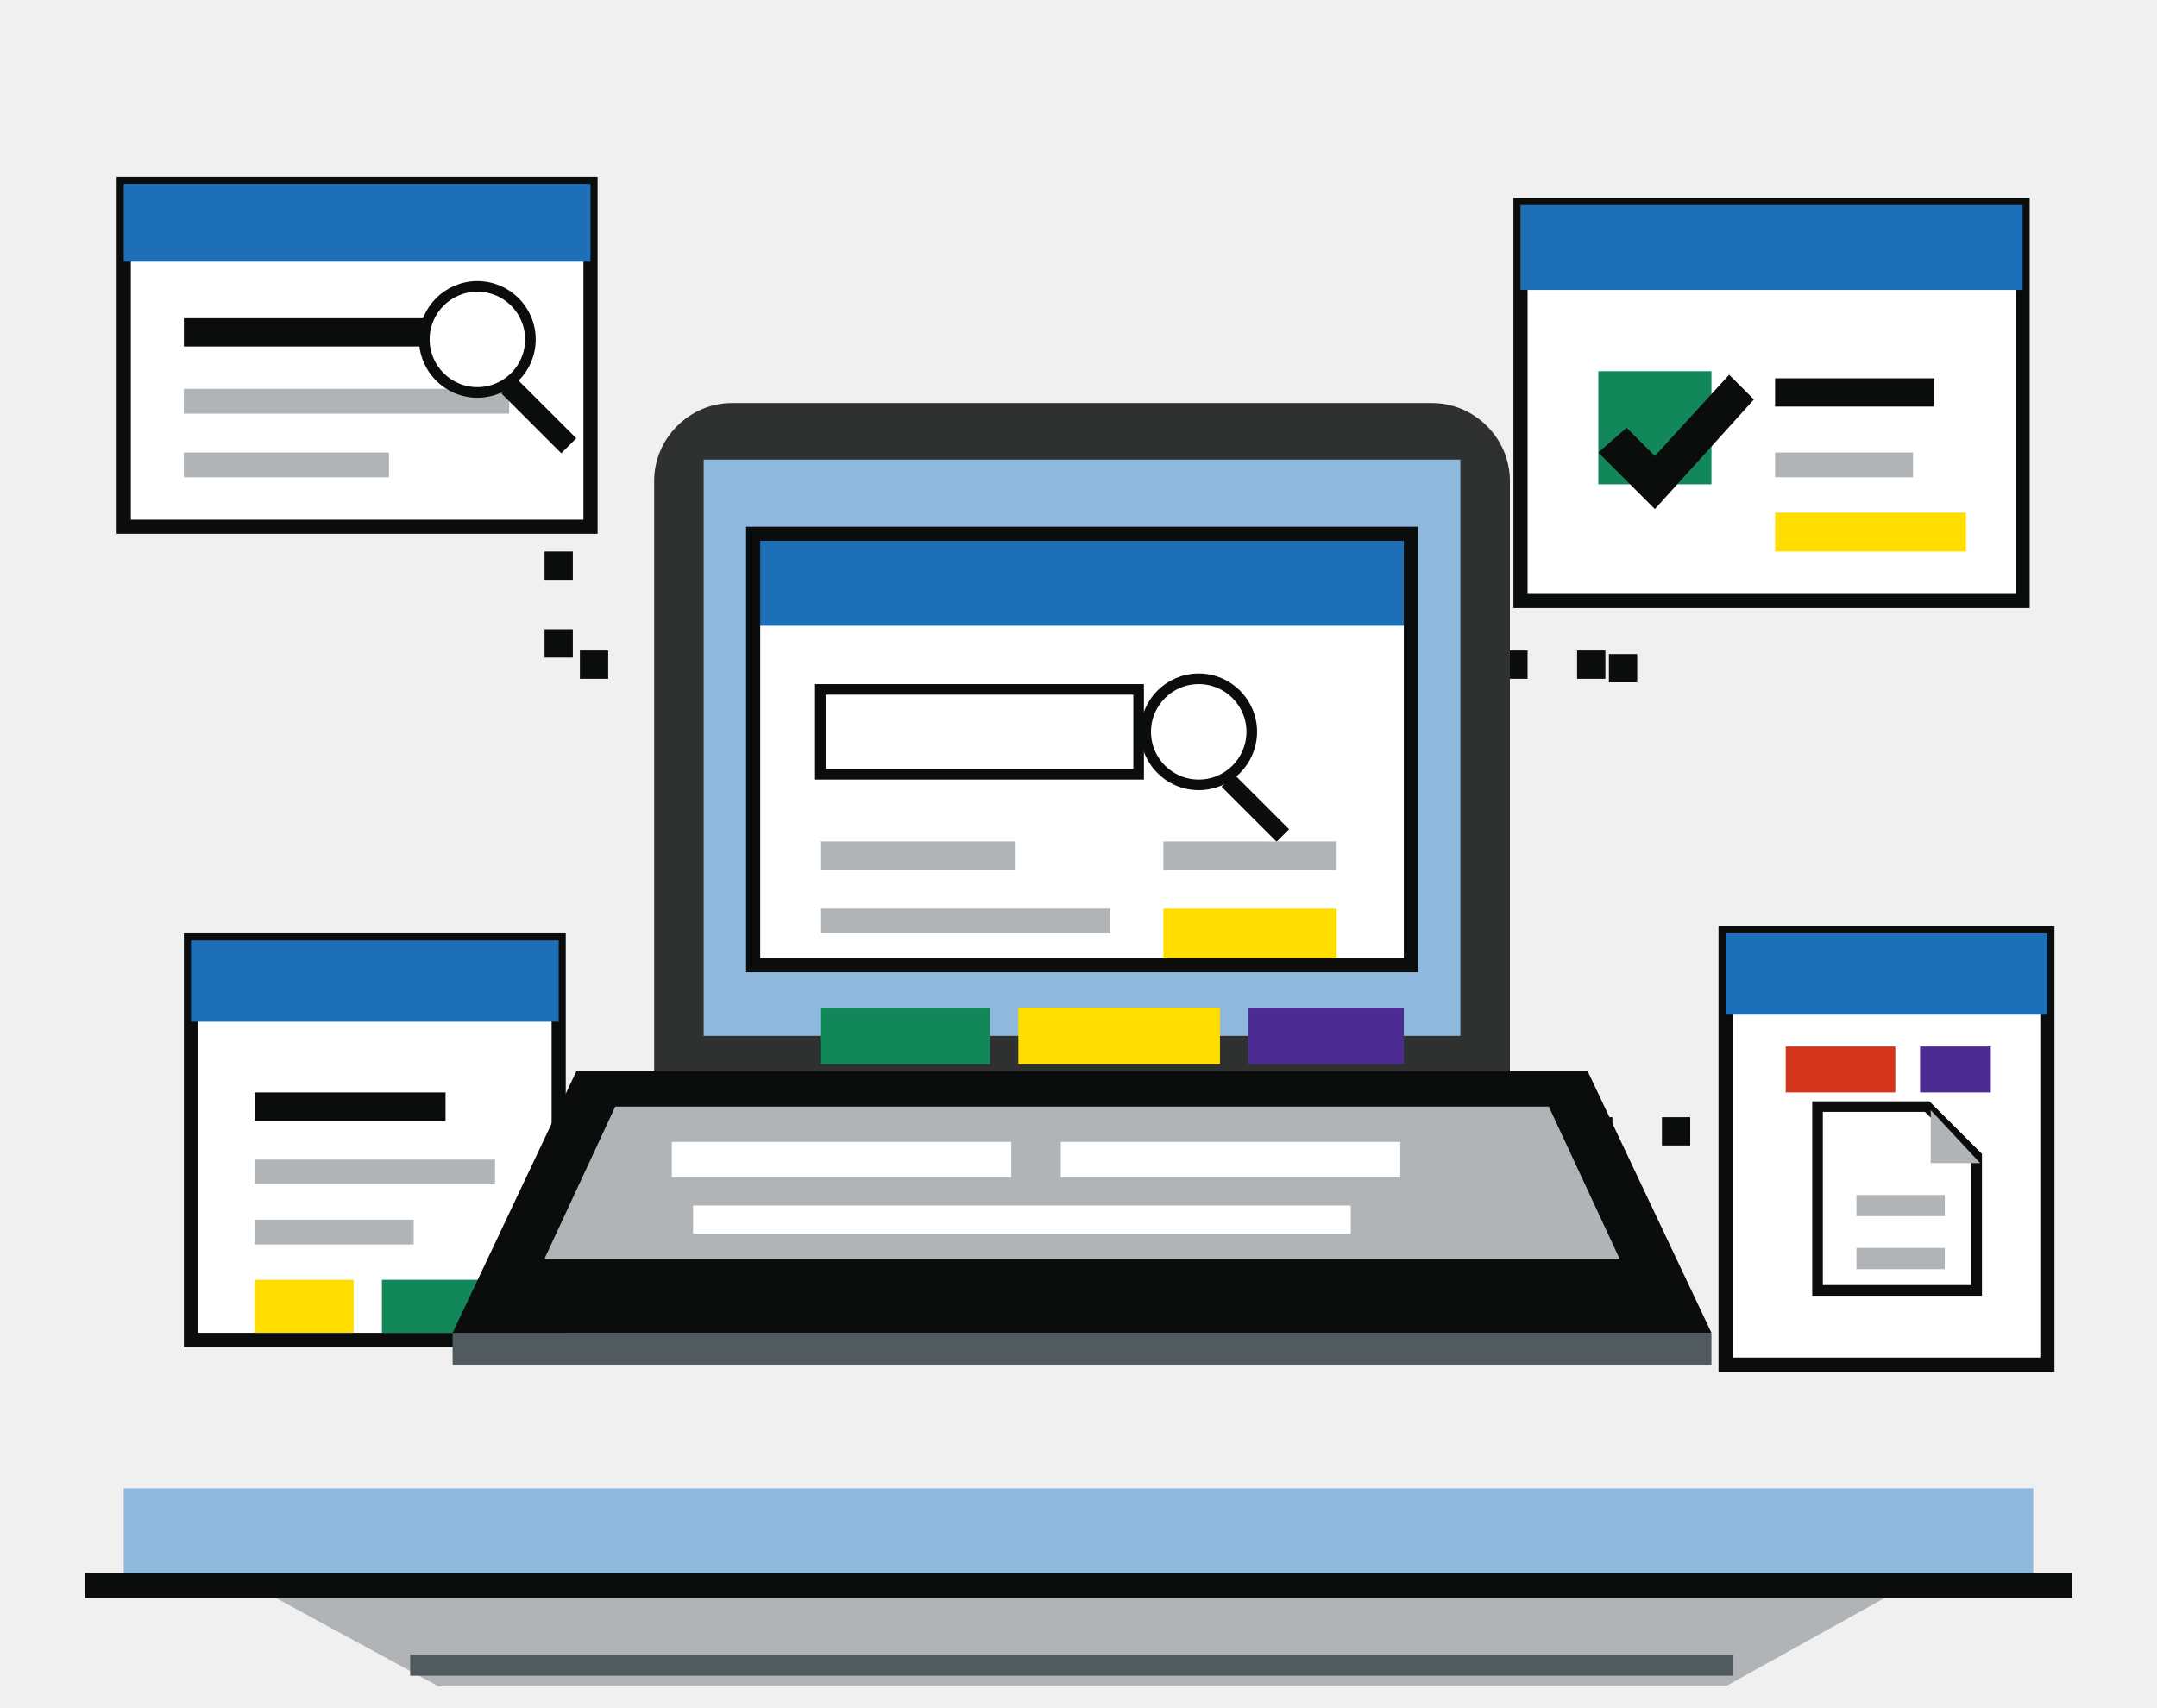
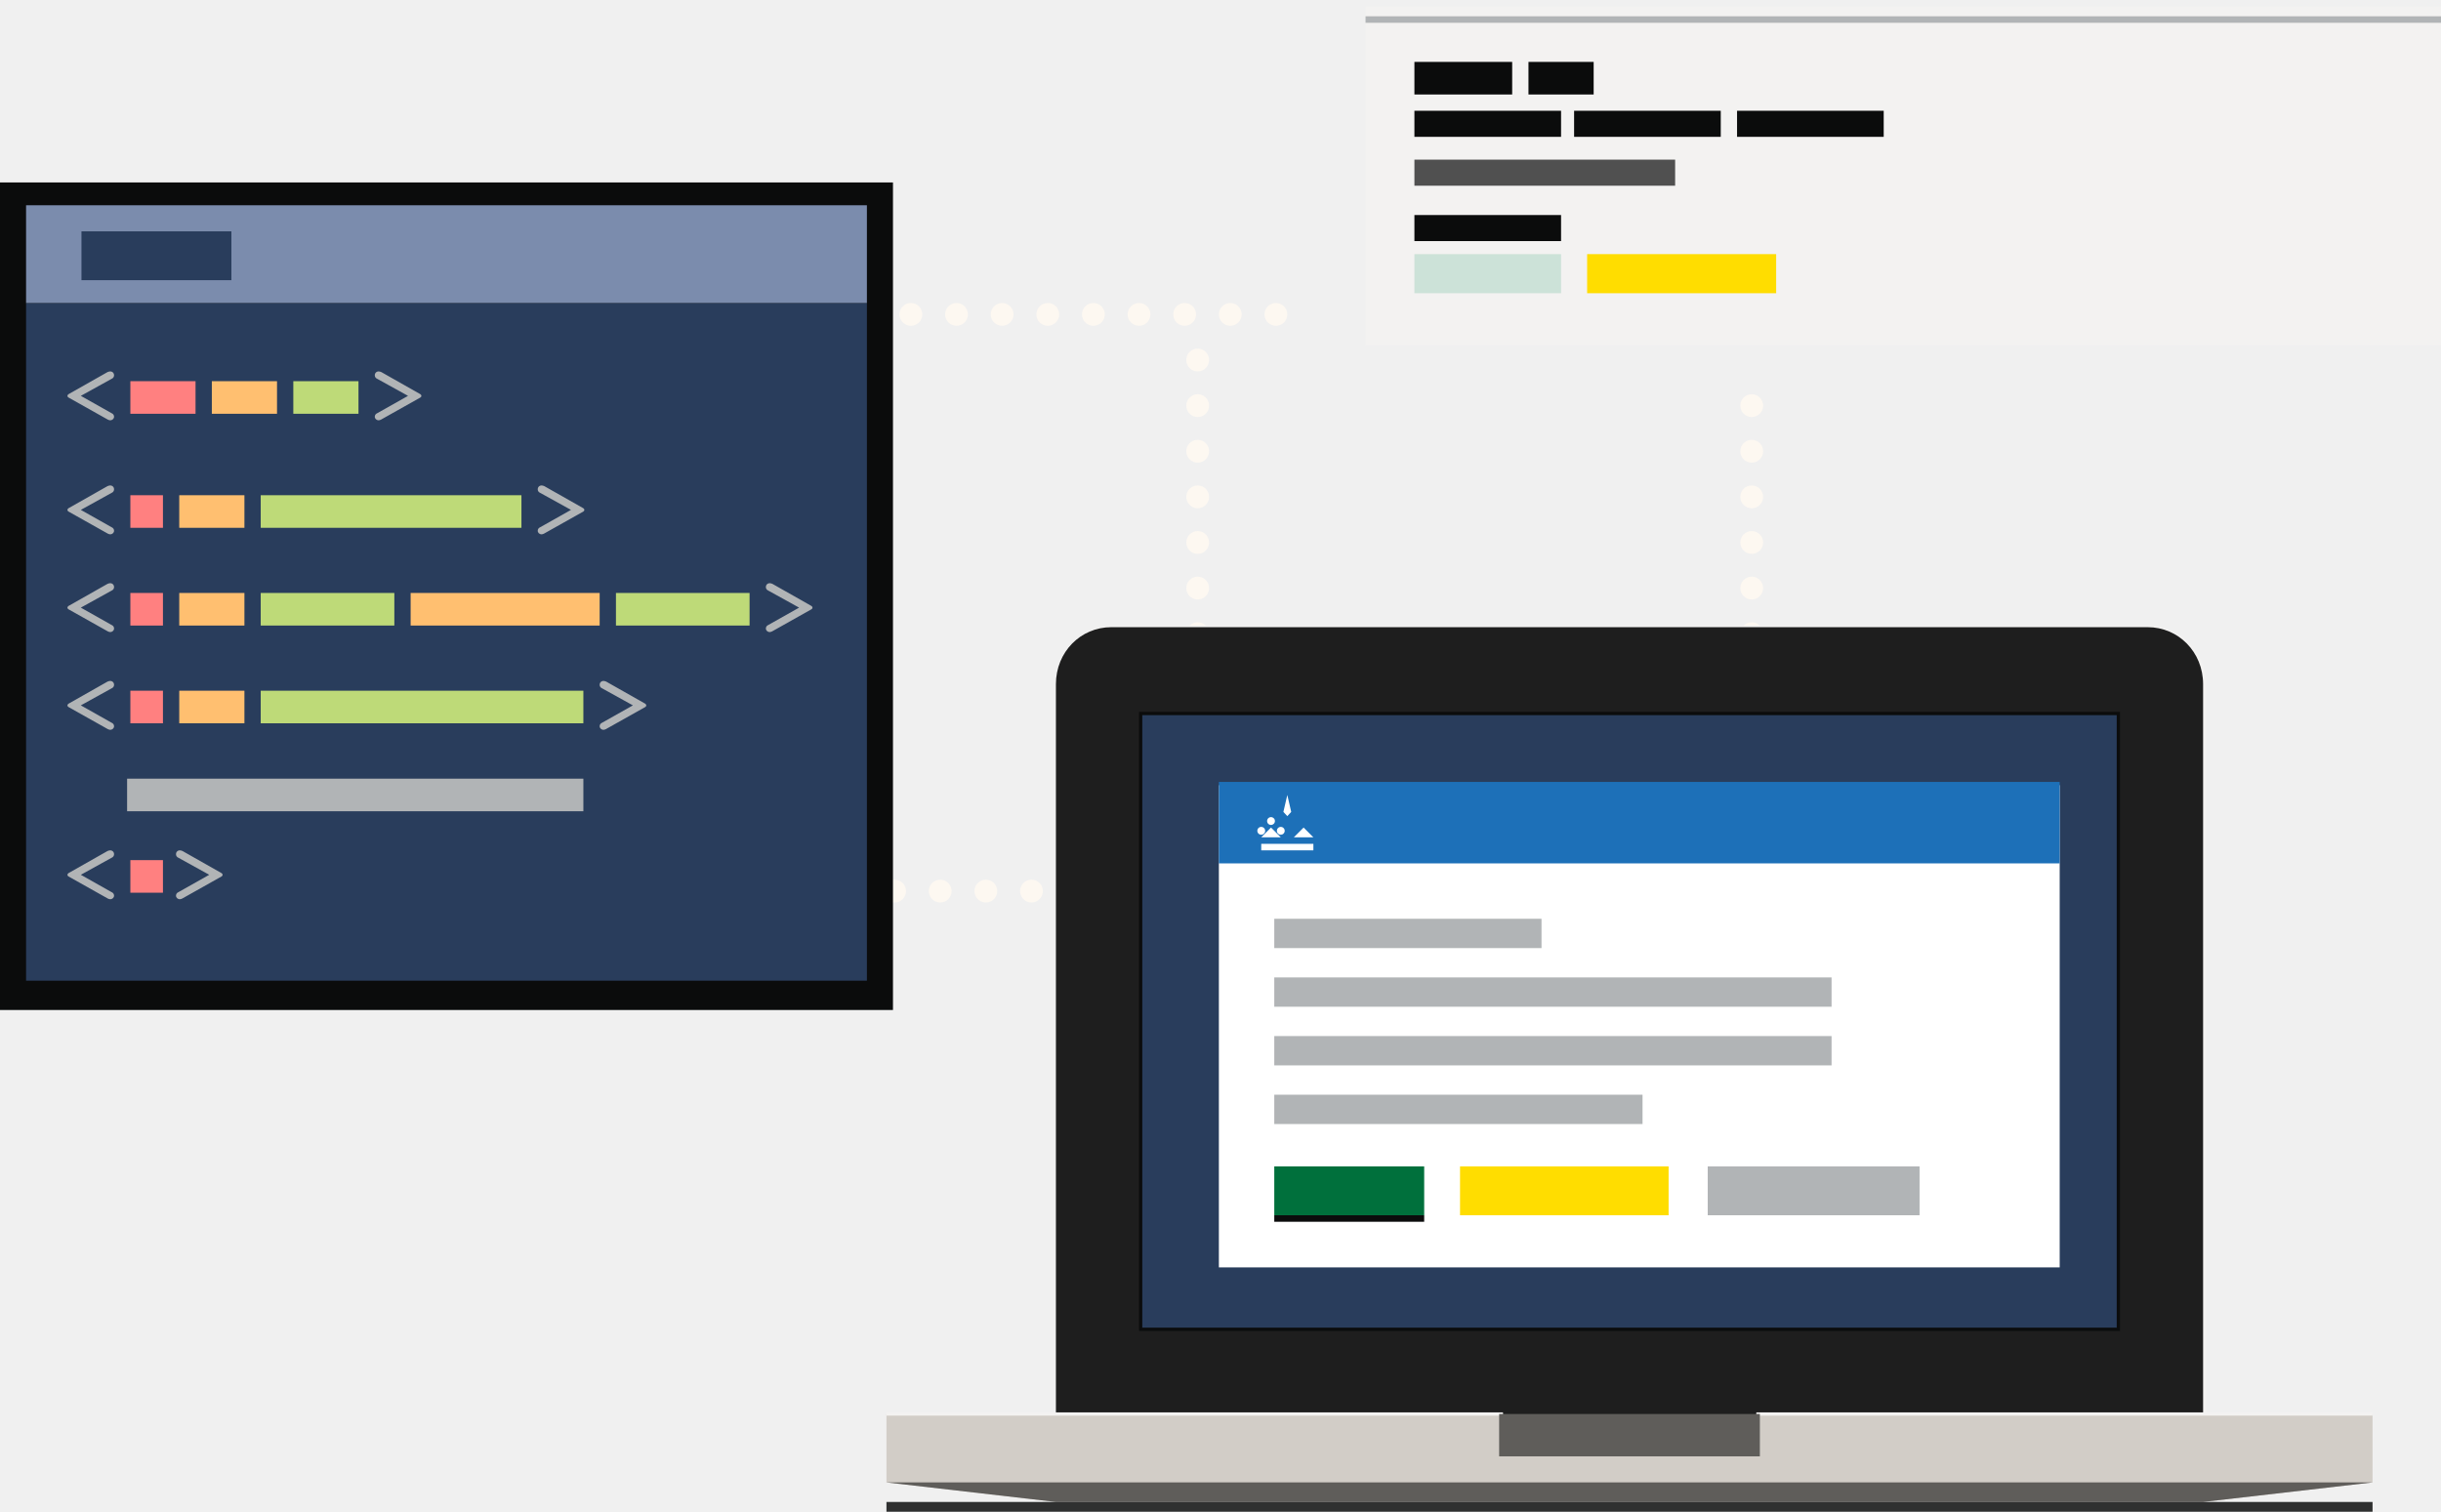
- <svg xmlns="http://www.w3.org/2000/svg" viewBox="0 0 610 483" role="img" aria-hidden="true" focusable="false">
-   <style>
- 		.dark{fill:#0b0c0c}.ink{fill:#2f3030}.mid{fill:#505a5f}.grey{fill:#b1b4b6}.pale{fill:#8eb8dc}.blue{fill:#1d70b8}.white{fill:#fff}.yellow{fill:#ffdd00}.green{fill:#11875a}.red{fill:#d4351c}.purple{fill:#4c2c92}.connector{fill:#0b0c0c}.stroke{fill:none;stroke:#0b0c0c;stroke-width:4;stroke-linecap:square;stroke-linejoin:miter}.thin{fill:none;stroke:#0b0c0c;stroke-width:3;stroke-linecap:square;stroke-linejoin:miter}
- 	</style>
-   <g class="repository-illustration-ground">
-     <rect class="pale" x="35" y="421" width="540" height="24" />
-     <rect class="dark" x="24" y="445" width="562" height="7" />
-     <path class="grey" d="M78 452h455l-45 25H124z" />
-     <rect class="mid" x="116" y="468" width="374" height="6" />
-   </g>
-   <g class="connector connector--left-vertical">
-     <rect x="154" y="90" width="8" height="8" />
-     <rect x="154" y="112" width="8" height="8" />
-     <rect x="154" y="134" width="8" height="8" />
-     <rect x="154" y="156" width="8" height="8" />
-     <rect x="154" y="178" width="8" height="8" />
-   </g>
-   <g class="connector connector--right-vertical">
-     <rect x="455" y="97" width="8" height="8" />
-     <rect x="455" y="119" width="8" height="8" />
-     <rect x="455" y="141" width="8" height="8" />
-     <rect x="455" y="163" width="8" height="8" />
-     <rect x="455" y="185" width="8" height="8" />
-   </g>
-   <g class="connector connector--left-horizontal">
-     <rect x="164" y="184" width="8" height="8" />
-     <rect x="186" y="184" width="8" height="8" />
-     <rect x="208" y="184" width="8" height="8" />
-     <rect x="230" y="184" width="8" height="8" />
-   </g>
-   <g class="connector connector--right-horizontal">
-     <rect x="380" y="184" width="8" height="8" />
-     <rect x="402" y="184" width="8" height="8" />
-     <rect x="424" y="184" width="8" height="8" />
-     <rect x="446" y="184" width="8" height="8" />
-   </g>
-   <g class="connector connector--lower-left">
-     <rect x="111" y="316" width="8" height="8" />
-     <rect x="133" y="316" width="8" height="8" />
-     <rect x="155" y="316" width="8" height="8" />
-     <rect x="177" y="316" width="8" height="8" />
-     <rect x="199" y="316" width="8" height="8" />
-     <rect x="221" y="316" width="8" height="8" />
-   </g>
-   <g class="connector connector--lower-right">
-     <rect x="382" y="316" width="8" height="8" />
-     <rect x="404" y="316" width="8" height="8" />
-     <rect x="426" y="316" width="8" height="8" />
-     <rect x="448" y="316" width="8" height="8" />
-     <rect x="470" y="316" width="8" height="8" />
-     <rect x="492" y="316" width="8" height="8" />
-   </g>
-   <g class="repository-search-card">
-     <rect class="white" x="35" y="52" width="132" height="97" />
-     <rect class="stroke" x="35" y="52" width="132" height="97" />
-     <rect class="blue" x="35" y="52" width="132" height="22" />
-     <rect class="dark" x="52" y="90" width="70" height="8" />
-     <rect class="grey" x="52" y="110" width="92" height="7" />
-     <rect class="grey" x="52" y="128" width="58" height="7" />
-     <circle class="white" cx="135" cy="96" r="15" />
-     <circle class="thin" cx="135" cy="96" r="15" />
-     <rect class="dark" x="146" y="107" width="24" height="6" transform="rotate(45 146 107)" />
-   </g>
-   <g class="repository-review-card">
-     <rect class="white" x="430" y="58" width="142" height="112" />
-     <rect class="stroke" x="430" y="58" width="142" height="112" />
-     <rect class="blue" x="430" y="58" width="142" height="24" />
-     <rect class="green" x="452" y="105" width="32" height="32" />
-     <path class="dark" d="m460 121 8 8 21-23 7 7-28 31-16-16z" />
-     <rect class="dark" x="502" y="107" width="45" height="8" />
-     <rect class="grey" x="502" y="128" width="39" height="7" />
-     <rect class="yellow" x="502" y="145" width="54" height="11" />
-   </g>
-   <g class="repository-source-card">
-     <rect class="white" x="54" y="266" width="104" height="113" />
-     <rect class="stroke" x="54" y="266" width="104" height="113" />
-     <rect class="blue" x="54" y="266" width="104" height="23" />
-     <rect class="dark" x="72" y="309" width="54" height="8" />
-     <rect class="grey" x="72" y="328" width="68" height="7" />
-     <rect class="grey" x="72" y="345" width="45" height="7" />
-     <rect class="yellow" x="72" y="362" width="28" height="15" />
-     <rect class="green" x="108" y="362" width="32" height="15" />
-   </g>
-   <g class="repository-audit-card">
-     <rect class="white" x="488" y="264" width="91" height="122" />
-     <rect class="stroke" x="488" y="264" width="91" height="122" />
-     <rect class="blue" x="488" y="264" width="91" height="23" />
-     <path class="white" d="M514 313h31l14 14v38h-45z" />
-     <path class="thin" d="M514 313h31l14 14v38h-45z" />
-     <path class="grey" d="M546 314v15h14z" />
-     <rect class="red" x="505" y="296" width="31" height="13" />
-     <rect class="purple" x="543" y="296" width="20" height="13" />
-     <rect class="grey" x="525" y="338" width="25" height="6" />
-     <rect class="grey" x="525" y="353" width="25" height="6" />
-   </g>
-   <g class="repository-screen">
-     <path class="ink" d="M207 114h198c12 0 22 10 22 22v172H185V136c0-12 10-22 22-22z" />
-     <rect class="pale" x="199" y="130" width="214" height="163" />
-     <rect class="white" x="213" y="151" width="186" height="122" />
-     <rect class="blue" x="213" y="151" width="186" height="26" />
-     <rect class="stroke" x="213" y="151" width="186" height="122" />
-     <g class="repository-screen-search">
-       <rect class="white" x="232" y="195" width="90" height="24" />
-       <rect class="thin" x="232" y="195" width="90" height="24" />
-       <circle class="white" cx="339" cy="207" r="15" />
-       <circle class="thin" cx="339" cy="207" r="15" />
-       <rect class="dark" x="349" y="219" width="22" height="5" transform="rotate(45 349 219)" />
+ <svg xmlns="http://www.w3.org/2000/svg" width="749" height="464" viewBox="0 0 749 464" role="img" aria-hidden="true" focusable="false">
+   <g id="Research-repository-illustration" stroke="none" stroke-width="1" fill="none" fill-rule="evenodd">
+     <g id="Repository-lines" class="connector" fill="#FDF8F1" fill-rule="nonzero">
+       <g id="Line-evidence-to-repository" class="connector--left-horizontal" transform="translate(262 93)">
+         <circle cx="3.5" cy="3.5" r="3.5" />
+         <circle cx="17.5" cy="3.5" r="3.5" />
+         <circle cx="31.5" cy="3.5" r="3.5" />
+         <circle cx="45.5" cy="3.5" r="3.5" />
+         <circle cx="59.5" cy="3.5" r="3.5" />
+         <circle cx="73.5" cy="3.5" r="3.5" />
+         <circle cx="87.5" cy="3.5" r="3.5" />
+         <circle cx="101.5" cy="3.5" r="3.5" />
+         <circle cx="115.5" cy="3.5" r="3.5" />
+         <circle cx="129.5" cy="3.5" r="3.5" />
+       </g>
+       <g id="Line-evidence-down" class="connector--left-vertical" transform="translate(364 93)">
+         <circle cx="3.5" cy="17.5" r="3.5" />
+         <circle cx="3.5" cy="31.5" r="3.5" />
+         <circle cx="3.5" cy="45.5" r="3.5" />
+         <circle cx="3.5" cy="59.5" r="3.5" />
+         <circle cx="3.5" cy="73.5" r="3.5" />
+         <circle cx="3.5" cy="87.5" r="3.5" />
+         <circle cx="3.5" cy="101.5" r="3.5" />
+       </g>
+       <g id="Line-card-down" class="connector--right-vertical" transform="translate(534 107)">
+         <circle cx="3.5" cy="17.5" r="3.5" />
+         <circle cx="3.5" cy="31.5" r="3.5" />
+         <circle cx="3.5" cy="45.5" r="3.5" />
+         <circle cx="3.5" cy="59.5" r="3.5" />
+         <circle cx="3.5" cy="73.5" r="3.5" />
+         <circle cx="3.5" cy="87.5" r="3.5" />
+       </g>
+       <g id="Line-code-to-laptop" class="connector--lower-left" transform="translate(187 270)">
+         <circle cx="3.5" cy="3.5" r="3.5" />
+         <circle cx="17.5" cy="3.5" r="3.5" />
+         <circle cx="31.5" cy="3.5" r="3.5" />
+         <circle cx="45.5" cy="3.5" r="3.5" />
+         <circle cx="59.5" cy="3.5" r="3.5" />
+         <circle cx="73.5" cy="3.5" r="3.5" />
+         <circle cx="87.5" cy="3.5" r="3.5" />
+         <circle cx="101.5" cy="3.5" r="3.5" />
+         <circle cx="115.5" cy="3.5" r="3.5" />
+         <circle cx="129.5" cy="3.5" r="3.5" />
+       </g>
    </g>
-     <g class="repository-screen-results">
-       <rect class="grey" x="232" y="238" width="55" height="8" />
-       <rect class="grey" x="232" y="257" width="82" height="7" />
-       <rect class="grey" x="329" y="238" width="49" height="8" />
-       <rect class="yellow" x="329" y="257" width="49" height="14" />
+     <g id="Code-window" class="repository-source-card" transform="translate(0 56)" fill-rule="nonzero">
+       <polygon id="Code-window-frame" fill="#0B0C0C" points="0 0 274 0 274 254 0 254" />
+       <polygon id="Code-window-background" fill="#293D5C" points="8 37 266 37 266 245 8 245" />
+       <g id="Code-window-action-bar" transform="translate(8 7)">
+         <polygon id="Action-bar" fill="#7B8CAD" points="0 0 258 0 258 30 0 30" />
+         <polygon id="Action-button" fill="#293D5C" points="17 8 63 8 63 23 17 23" />
+       </g>
+       <g id="Code-line-1" transform="translate(21 58)">
+         <path fill="#B1B4B6" d="M14 7 2 0.2C1.7 0.1 1.5 0 1.2 0 0.5 0 0 0.5 0 1.2c0 0.5 0.3 0.9 0.8 1.1l9.4 5.2-9.4 5.3C0.3 13 0 13.4 0 13.9 0 14.5 0.5 15 1.2 15c0.2 0 0.5-0.1 0.7-0.2L14 8c0.3-0.2 0.4-0.5 0.2-0.8L14 7Z" transform="translate(7 7.5) scale(-1 1) translate(-7 -7.5)" />
+         <path fill="#B1B4B6" d="M108 7 96 0.2C95.7 0.1 95.5 0 95.2 0 94.5 0 94 0.5 94 1.2c0 0.5 0.3 0.9 0.8 1.1l9.4 5.2-9.4 5.3c-0.5 0.2-0.8 0.6-0.8 1.1 0 0.6 0.5 1.1 1.2 1.1 0.2 0 0.5-0.1 0.7-0.2L108 8c0.3-0.2 0.4-0.5 0.2-0.8L108 7Z" />
+         <polygon fill="#FF8080" points="19 3 39 3 39 13 19 13" />
+         <polygon fill="#FFBF70" points="44 3 64 3 64 13 44 13" />
+         <polygon fill="#BEDA78" points="69 3 89 3 89 13 69 13" />
+       </g>
+       <g id="Code-line-2" transform="translate(21 93)">
+         <path fill="#B1B4B6" d="M14 7 2 0.2C1.7 0.1 1.5 0 1.2 0 0.5 0 0 0.5 0 1.2c0 0.5 0.3 0.9 0.8 1.1l9.4 5.2-9.4 5.3C0.3 13 0 13.4 0 13.9 0 14.5 0.5 15 1.2 15c0.2 0 0.5-0.1 0.7-0.2L14 8c0.3-0.2 0.4-0.5 0.2-0.8L14 7Z" transform="translate(7 7.5) scale(-1 1) translate(-7 -7.5)" />
+         <path fill="#B1B4B6" d="M158 7 146 0.2C145.7 0.1 145.5 0 145.2 0 144.5 0 144 0.5 144 1.2c0 0.5 0.3 0.9 0.8 1.1l9.4 5.2-9.4 5.3c-0.5 0.2-0.8 0.6-0.8 1.1 0 0.6 0.5 1.1 1.2 1.1 0.2 0 0.5-0.1 0.7-0.2L158 8c0.3-0.2 0.4-0.5 0.2-0.8L158 7Z" />
+         <polygon fill="#FF8080" points="19 3 29 3 29 13 19 13" />
+         <polygon fill="#FFBF70" points="34 3 54 3 54 13 34 13" />
+         <polygon fill="#BEDA78" points="59 3 139 3 139 13 59 13" />
+       </g>
+       <g id="Code-line-3" transform="translate(21 123)">
+         <path fill="#B1B4B6" d="M14 7 2 0.2C1.7 0.1 1.5 0 1.2 0 0.5 0 0 0.5 0 1.2c0 0.5 0.3 0.9 0.8 1.1l9.4 5.2-9.4 5.3C0.3 13 0 13.4 0 13.9 0 14.5 0.5 15 1.2 15c0.2 0 0.5-0.1 0.7-0.2L14 8c0.3-0.2 0.4-0.5 0.2-0.8L14 7Z" transform="translate(7 7.5) scale(-1 1) translate(-7 -7.5)" />
+         <path fill="#B1B4B6" d="M228 7 216 0.2C215.7 0.1 215.5 0 215.2 0 214.5 0 214 0.5 214 1.2c0 0.5 0.3 0.9 0.8 1.1l9.4 5.2-9.4 5.3c-0.5 0.2-0.8 0.6-0.8 1.1 0 0.6 0.5 1.1 1.2 1.1 0.2 0 0.5-0.1 0.7-0.2L228 8c0.3-0.2 0.4-0.5 0.2-0.8L228 7Z" />
+         <polygon fill="#FF8080" points="19 3 29 3 29 13 19 13" />
+         <polygon fill="#FFBF70" points="34 3 54 3 54 13 34 13" />
+         <polygon fill="#BEDA78" points="59 3 100 3 100 13 59 13" />
+         <polygon fill="#FFBF70" points="105 3 163 3 163 13 105 13" />
+         <polygon fill="#BEDA78" points="168 3 209 3 209 13 168 13" />
+       </g>
+       <g id="Code-line-4" transform="translate(21 153)">
+         <path fill="#B1B4B6" d="M14 7 2 0.2C1.7 0.1 1.5 0 1.2 0 0.5 0 0 0.5 0 1.2c0 0.5 0.3 0.9 0.8 1.1l9.4 5.2-9.4 5.3C0.3 13 0 13.4 0 13.9 0 14.5 0.5 15 1.2 15c0.2 0 0.5-0.1 0.7-0.2L14 8c0.3-0.2 0.4-0.5 0.2-0.8L14 7Z" transform="translate(7 7.5) scale(-1 1) translate(-7 -7.5)" />
+         <path fill="#B1B4B6" d="M177 7 165 0.2C164.7 0.1 164.5 0 164.2 0 163.5 0 163 0.5 163 1.2c0 0.5 0.3 0.9 0.8 1.1l9.4 5.2-9.4 5.3c-0.5 0.2-0.8 0.6-0.8 1.1 0 0.6 0.5 1.1 1.2 1.1 0.2 0 0.5-0.1 0.7-0.2L177 8c0.3-0.2 0.4-0.5 0.2-0.8L177 7Z" />
+         <polygon fill="#FF8080" points="19 3 29 3 29 13 19 13" />
+         <polygon fill="#FFBF70" points="34 3 54 3 54 13 34 13" />
+         <polygon fill="#BEDA78" points="59 3 158 3 158 13 59 13" />
+       </g>
+       <polygon id="Code-line-summary" fill="#B1B4B6" points="39 183 179 183 179 193 39 193" />
+       <g id="Code-line-5" transform="translate(21 205)">
+         <path fill="#B1B4B6" d="M14 7 2 0.2C1.7 0.1 1.5 0 1.2 0 0.5 0 0 0.5 0 1.2c0 0.5 0.3 0.9 0.8 1.1l9.4 5.2-9.4 5.3C0.3 13 0 13.4 0 13.9 0 14.5 0.5 15 1.2 15c0.2 0 0.5-0.1 0.7-0.2L14 8c0.3-0.2 0.4-0.5 0.2-0.8L14 7Z" transform="translate(7 7.5) scale(-1 1) translate(-7 -7.5)" />
+         <path fill="#B1B4B6" d="M47 7 35 0.2C34.7 0.1 34.5 0 34.2 0 33.5 0 33 0.5 33 1.2c0 0.5 0.3 0.9 0.8 1.1l9.4 5.2-9.4 5.3c-0.5 0.2-0.8 0.6-0.8 1.1 0 0.6 0.5 1.1 1.2 1.1 0.2 0 0.5-0.1 0.7-0.2L47 8c0.3-0.2 0.4-0.5 0.2-0.8L47 7Z" />
+         <polygon fill="#FF8080" points="19 3 29 3 29 13 19 13" />
+       </g>
    </g>
-     <g class="repository-screen-taxonomy">
-       <rect class="green" x="232" y="285" width="48" height="16" />
-       <rect class="yellow" x="288" y="285" width="57" height="16" />
-       <rect class="purple" x="353" y="285" width="44" height="16" />
+     <g id="Candidate-record-card" class="repository-review-card" transform="translate(419 2)" fill-rule="nonzero">
+       <rect id="Record-card-background" fill="#F3F2F1" x="0" y="0" width="330" height="104" />
+       <rect id="Record-card-top-rule" fill="#B1B4B6" x="0" y="3" width="330" height="2" />
+       <rect id="Record-title-1" fill="#0B0C0C" x="15" y="17" width="30" height="10" />
+       <rect id="Record-title-2" fill="#0B0C0C" x="50" y="17" width="20" height="10" />
+       <rect id="Record-title-3" fill="#0B0C0C" x="15" y="32" width="45" height="8" />
+       <rect id="Record-title-4" fill="#0B0C0C" x="64" y="32" width="45" height="8" />
+       <rect id="Record-title-5" fill="#0B0C0C" x="114" y="32" width="45" height="8" />
+       <rect id="Record-body" fill="#0B0C0C" opacity="0.7" x="15" y="47" width="80" height="8" />
+       <rect id="Record-body-2" fill="#0B0C0C" x="15" y="64" width="45" height="8" />
+       <rect id="Record-maturity" fill="#CCE2D8" x="15" y="76" width="45" height="12" />
+       <rect id="Record-review-chip" fill="#FFDD00" x="68" y="76" width="58" height="12" />
+     </g>
+     <g id="Laptop" class="repository-laptop" transform="translate(272 192)" fill-rule="nonzero">
+       <polygon id="Laptop-spacer" fill="#FFFFFF" points="170 227 281 227 281 260 170 260" />
+       <path id="Laptop-outline-highlight" fill="#F3F2F1" d="M405 251h-1V18c0-9.1-7.4-16.5-16.5-16.5h-318C60.4 1.5 53 8.9 53 18v233h-1V18C52.1 8.4 59.9 0.1 69.5 0h318C397.1 0.1 404.9 8.4 405 18v233z" />
+       <path id="Laptop-frame" fill="#1E1E1E" d="M52 251V18C52 8.1 59.6 0.5 69 0.5h318C396.4 0.5 404 8.1 404 18v233" />
+       <polygon id="Screen-background" fill="#293D5C" points="78 27 378 27 378 216 78 216" />
+       <path id="Screen-border" fill="#0B0C0C" d="M378.5 216.5h-301v-190h301v190zm-300-1h299v-188h-299v188z" />
+       <g id="Repository-service-page" class="repository-screen" transform="translate(102 48)">
+         <polygon fill="#FFFFFF" points="0 1 258 1 258 149 0 149" />
+         <polygon fill="#1D70B8" points="0 0 258 0 258 25 0 25" />
+         <g id="Crown-mark" transform="translate(11 4)" fill="#FFFFFF">
+           <circle cx="5" cy="8" r="1.2" />
+           <circle cx="2" cy="11" r="1.2" />
+           <circle cx="8" cy="11" r="1.2" />
+           <rect x="2" y="15" width="16" height="2" />
+           <path d="M10 0 8.8 5.2 10 6.5l1.2-1.3L10 0zm-8 13 3-3 3 3H2zm10 0 3-3 3 3h-6z" />
+         </g>
+         <rect fill="#B1B4B6" x="17" y="42" width="82" height="9" />
+         <rect fill="#B1B4B6" x="17" y="60" width="171" height="9" />
+         <rect fill="#B1B4B6" x="17" y="78" width="171" height="9" />
+         <rect fill="#B1B4B6" x="17" y="96" width="113" height="9" />
+         <rect fill="#00703C" x="17" y="118" width="46" height="15" />
+         <rect fill="#0B0C0C" x="17" y="133" width="46" height="2" />
+         <rect fill="#FFDD00" x="74" y="118" width="64" height="15" />
+         <rect fill="#B1B4B6" x="150" y="118" width="65" height="15" />
+       </g>
+       <path id="Laptop-base" fill="#D2CDC7" d="M260 250h-64c-3.8 0-7-4.1-7.3-8H0v21l52 6h352l52-6v-21H267.4c-0.3 4.1-3.4 8-7.4 8z" />
+       <polygon id="Laptop-base-shadow" fill="#5F5D5A" points="0 263 52 269 404 269 456 263" />
+       <path id="Laptop-base-rule" stroke="#F3F2F1" d="M456 242H267.4c-0.2 4.1-3.3 8-7.4 8h-64c-3.8 0-7-4.1-7.3-8H0" />
+       <polygon id="Laptop-keyboard" fill="#5F5D5A" points="188 242 268 242 268 255 188 255" />
+       <polygon id="Laptop-shadow" fill="#2F3030" points="0 269 456 269 456 272 0 272" />
    </g>
  </g>
-   <g class="repository-laptop">
-     <path class="dark" d="M163 303h286l35 74H128z" />
-     <path class="grey" d="M174 313h264l20 43H154z" />
-     <rect class="white" x="190" y="323" width="96" height="10" />
-     <rect class="white" x="300" y="323" width="96" height="10" />
-     <rect class="white" x="196" y="341" width="186" height="8" />
-     <rect class="mid" x="128" y="377" width="356" height="9" />
-   </g>
</svg>
